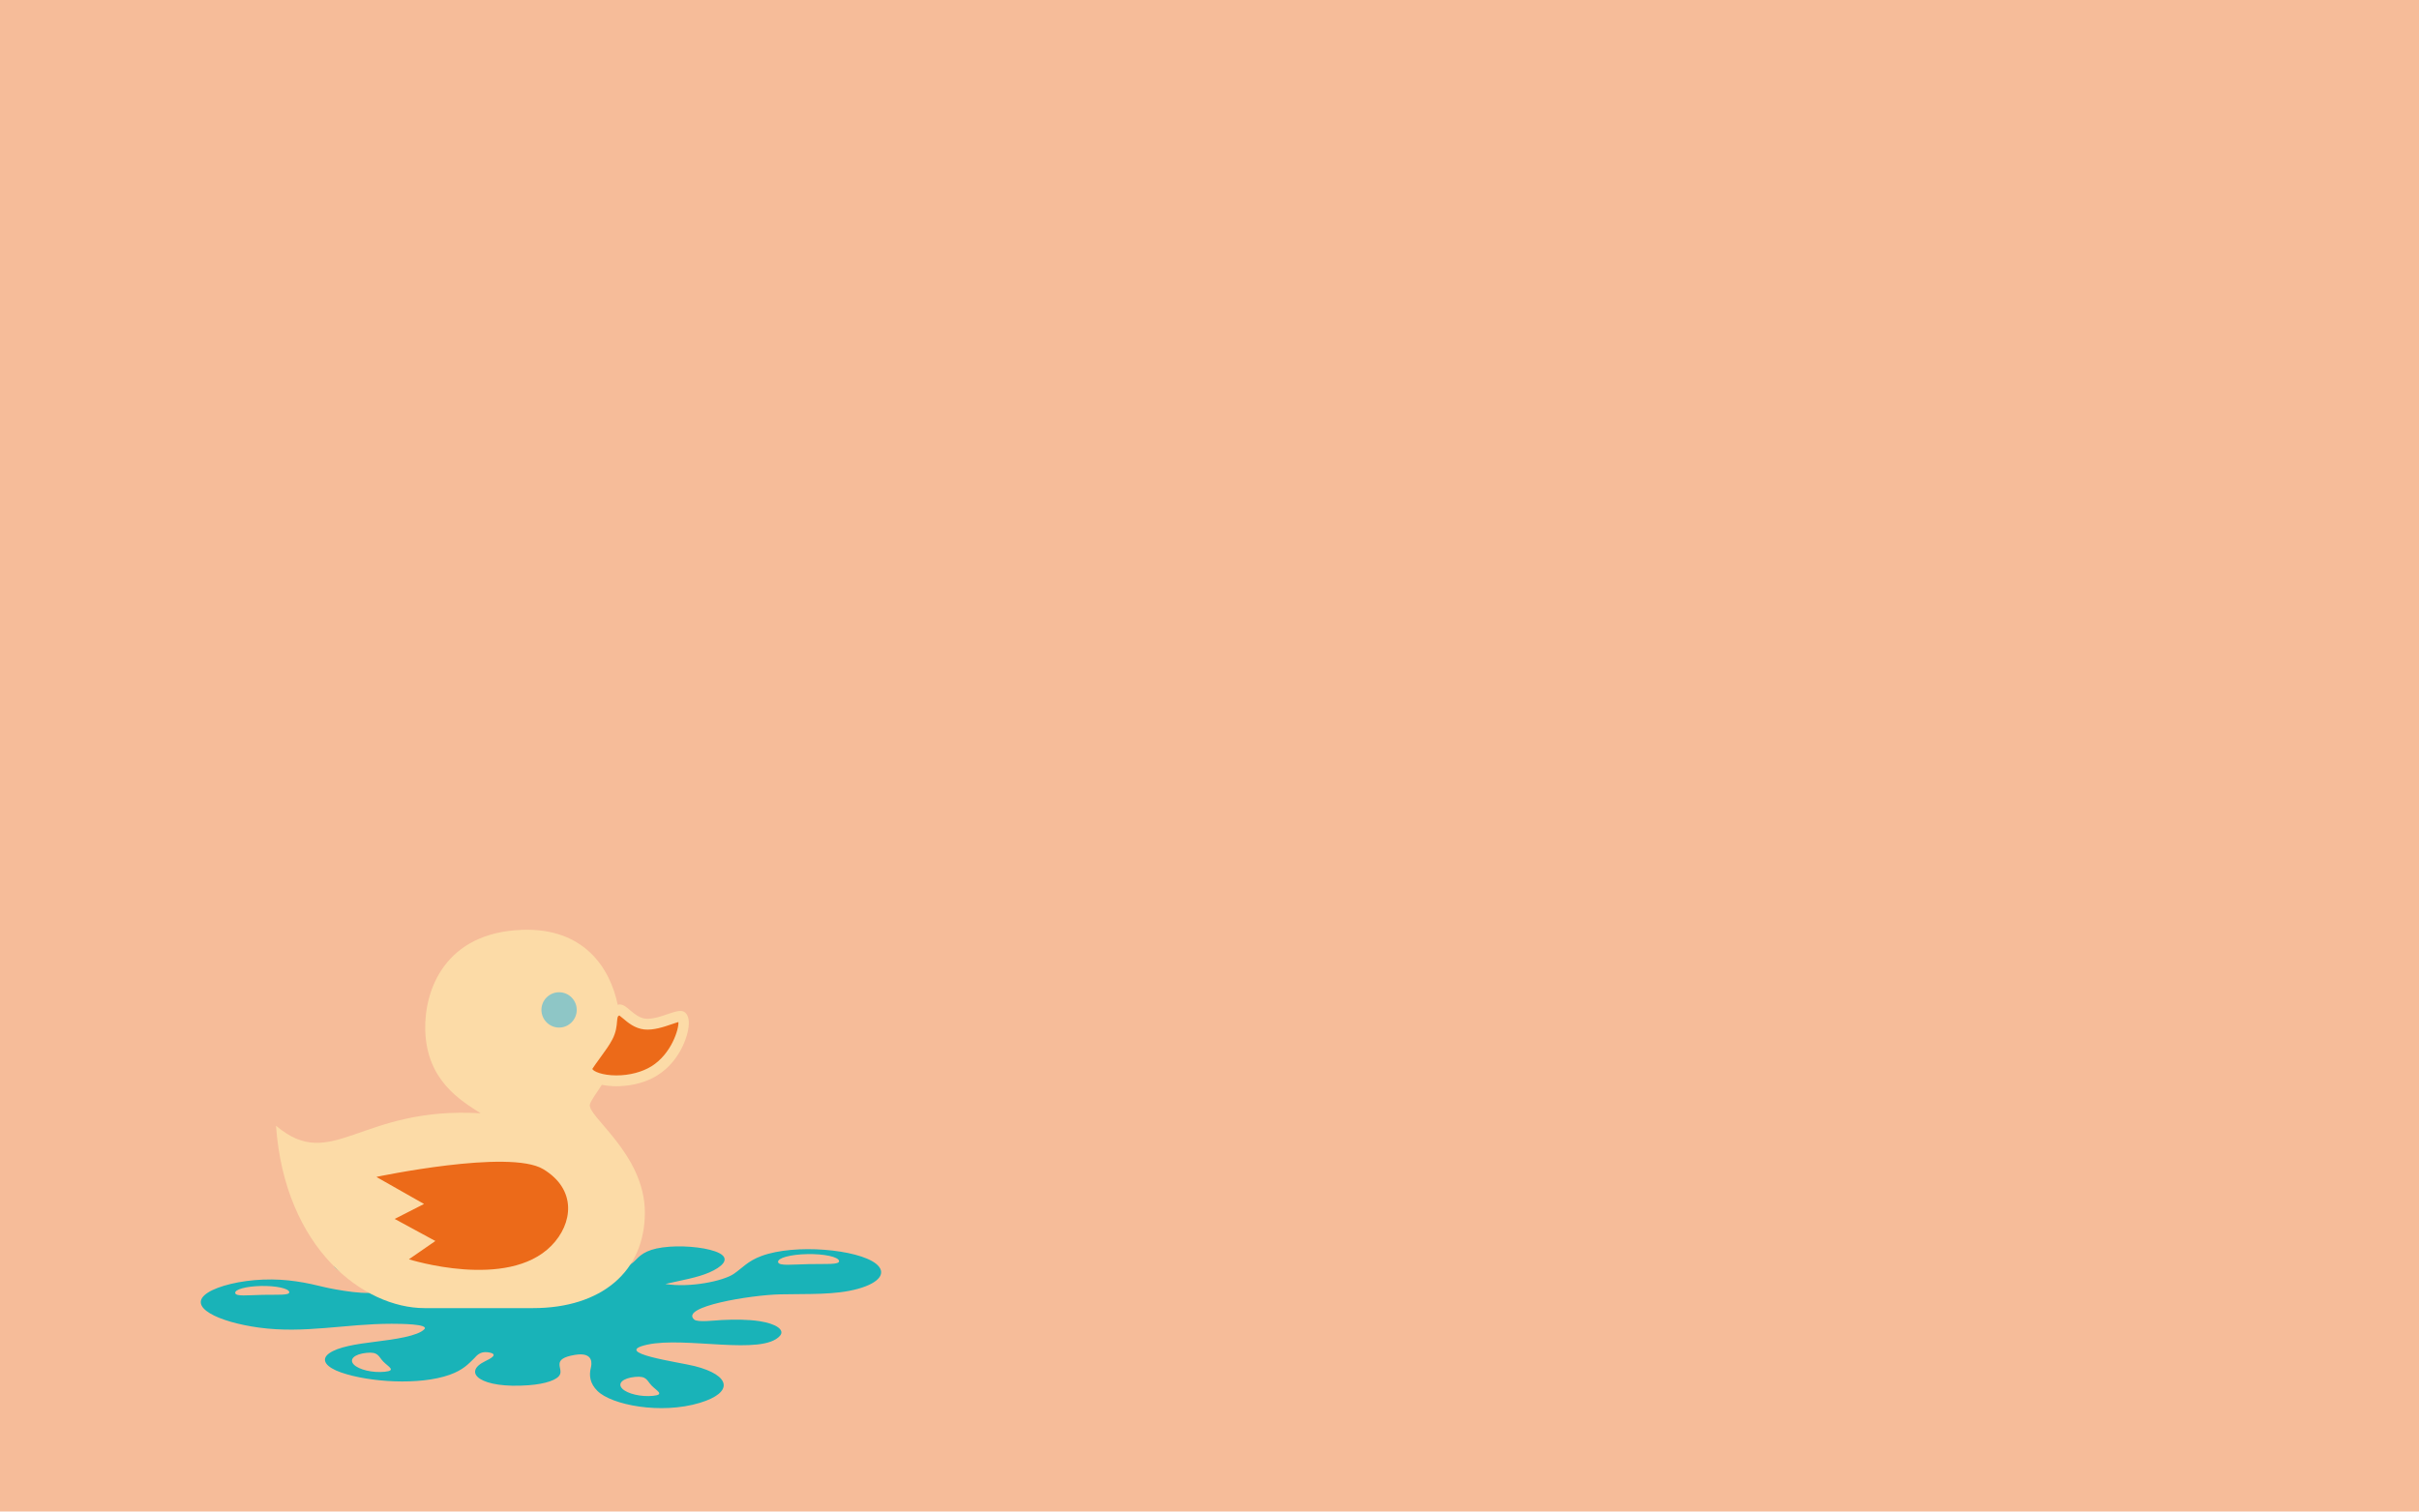
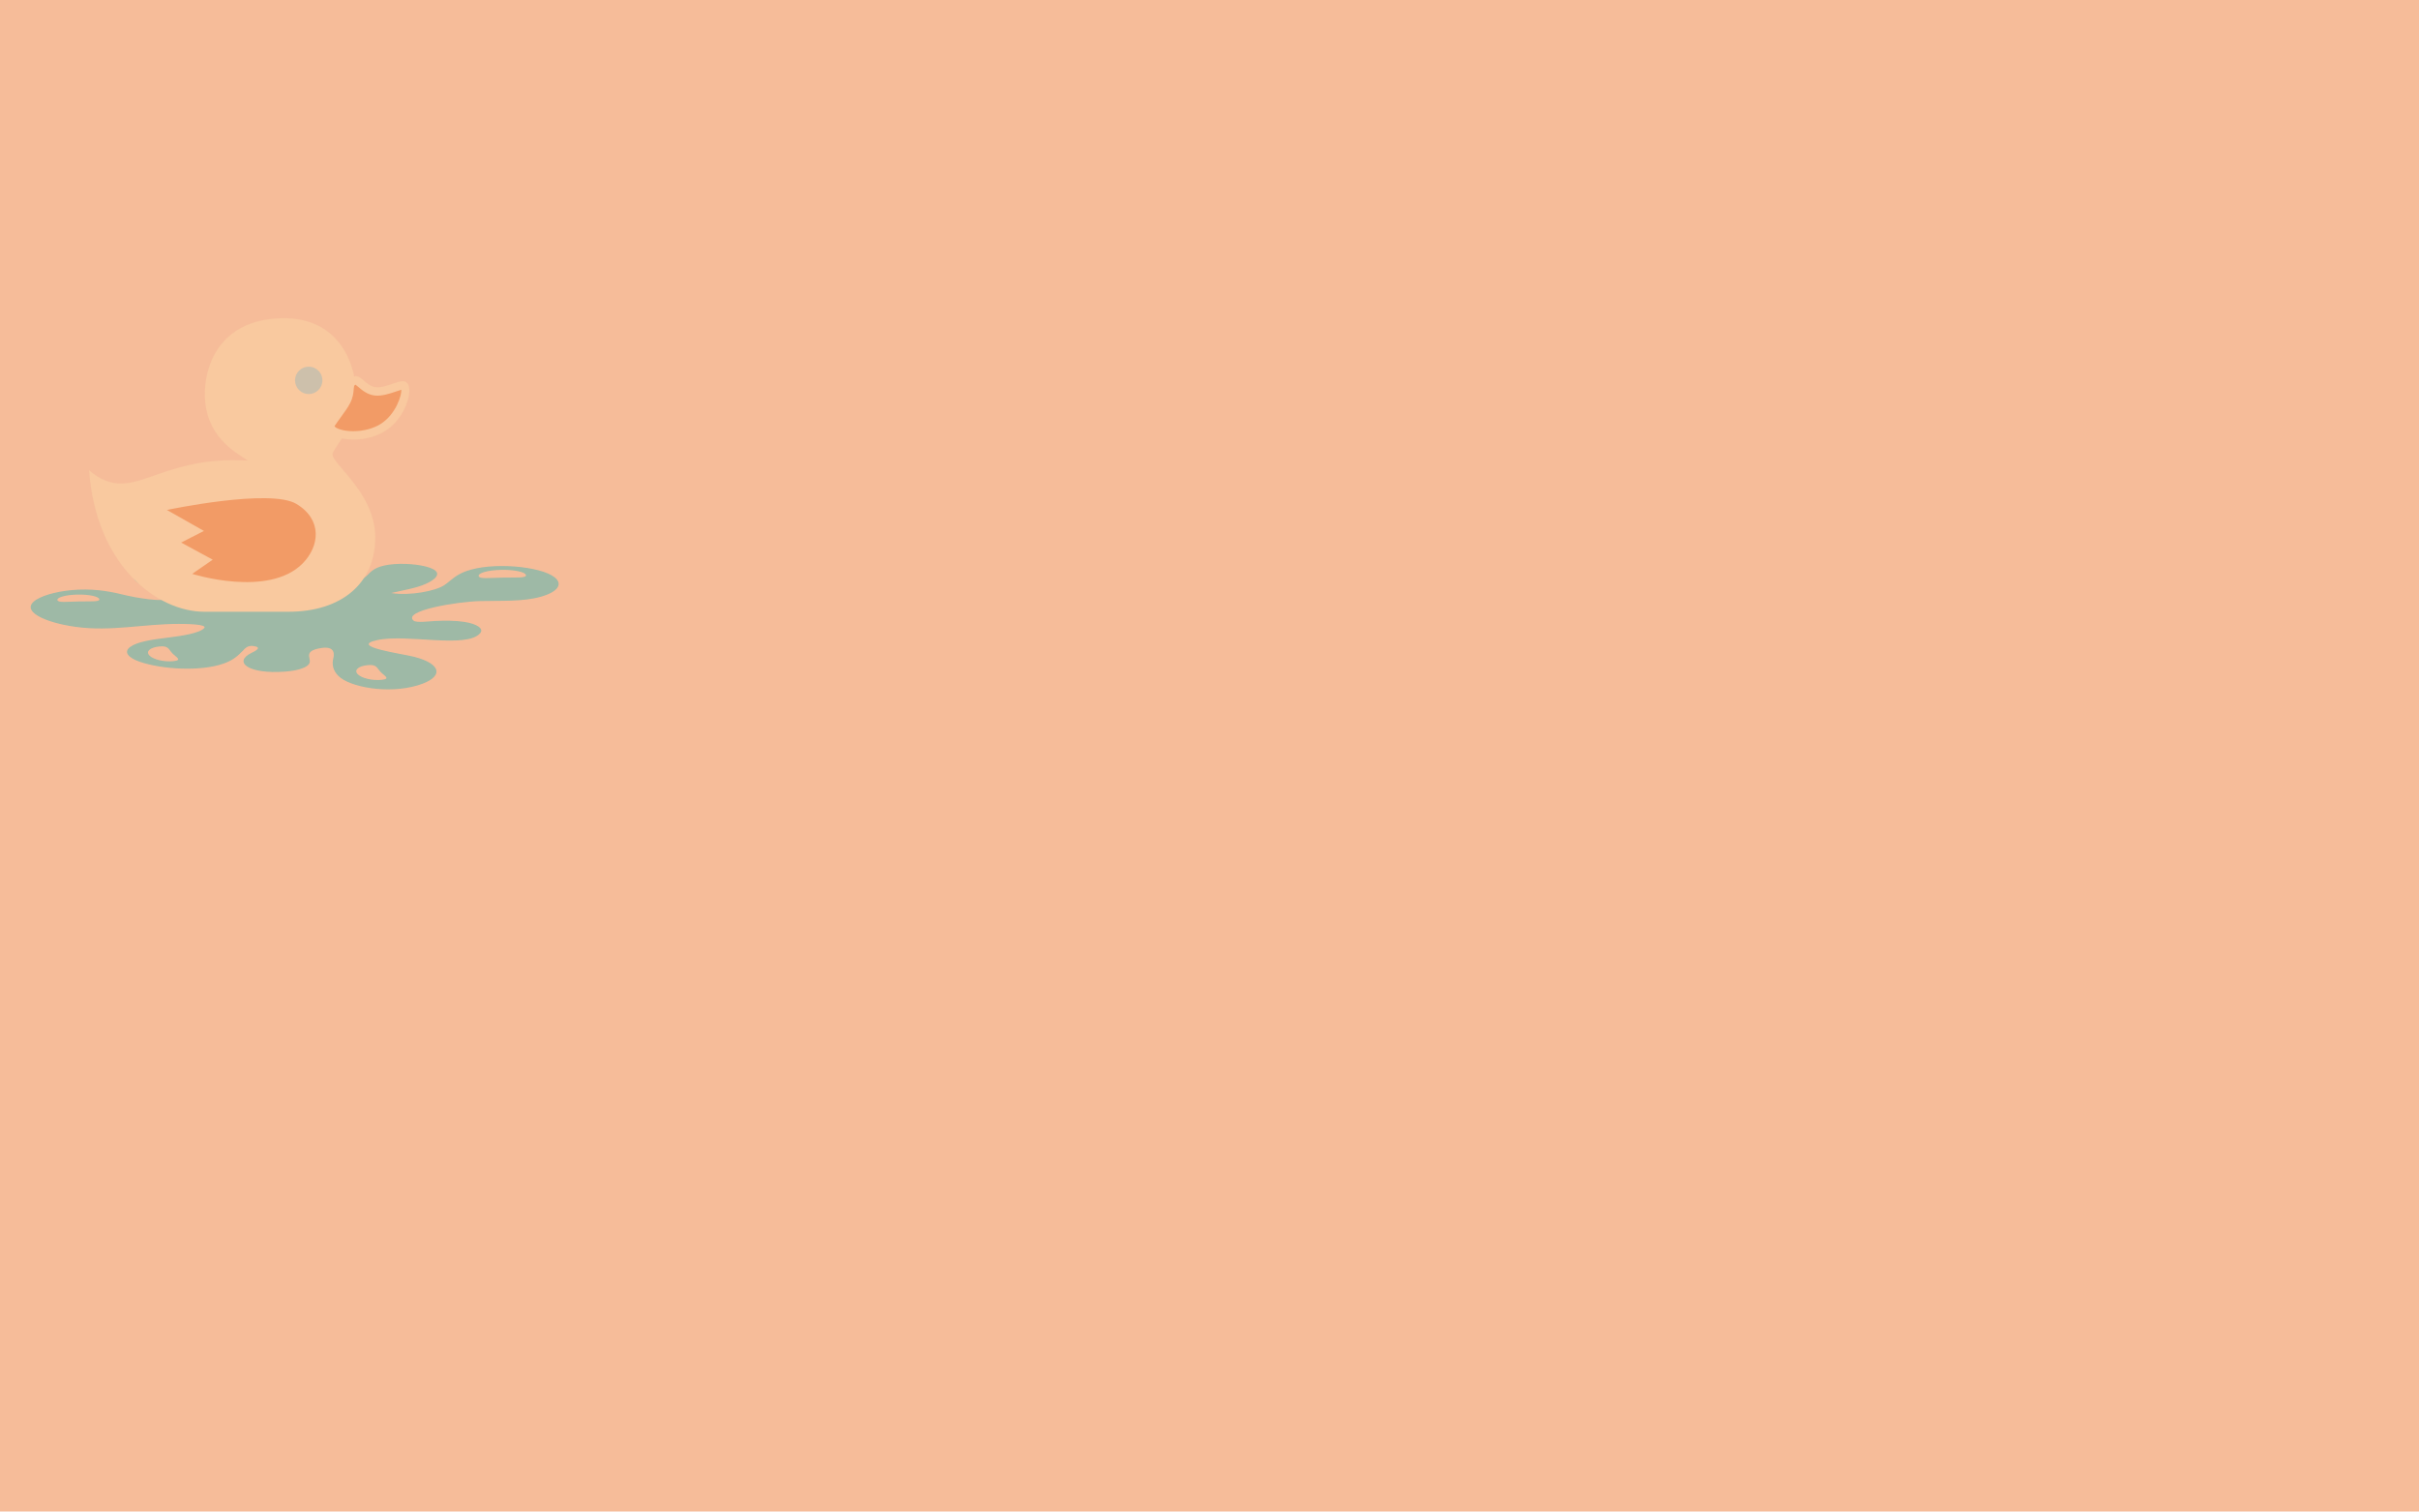
<svg xmlns="http://www.w3.org/2000/svg" xmlns:xlink="http://www.w3.org/1999/xlink" version="1.1" id="Layer_1" x="0px" y="0px" width="1280px" height="800px" viewBox="0 0 1280 800" enable-background="new 0 0 1280 800" xml:space="preserve">
  <path fill="#22B573" d="M677.992,424.881l0.199,1.479l-2.217,0.459l-0.299,3.142h2.656l3.535-0.345l1.818-2.157l-1.938-0.757  l-1.059-1.216l-1.598-2.577l-0.76-3.638l-2.996,0.599l-0.84,1.299v1.438l1.439,0.977L677.992,424.881z M677.992,424.881" />
  <path fill="#22B573" d="M675.455,426.104l0.16-1.979l-1.758-0.762l-2.457,0.562l-1.818,2.937v1.875h2.117L675.455,426.104z   M675.455,426.104" />
  <path fill="#22B573" d="M624.935,434.47" />
  <rect fill="#F6BC99" width="1280" height="800" />
-   <g>
-     <defs>
-       <rect id="SVGID_1_" x="106.247" y="627.889" width="359.84" height="117.534" />
-     </defs>
-     <clipPath id="SVGID_2_">
-       <use xlink:href="#SVGID_1_" overflow="visible" />
-     </clipPath>
-     <path clip-path="url(#SVGID_2_)" fill="#19B3B8" d="M463.462,668.8c0.892,0.696,1.466,1.146-0.013-0.013   c-3.443-2.686-1.394-1.088-0.021-0.015c-9.656-7.513-42.7-10.592-60.454-4.035c-7.413,2.735-10.016,6.287-14.728,9.503   c-5.561,3.791-23.217,7.449-36.195,5.331c8.541-1.98,16.841-3.299,23.312-6.117c6.333-2.759,11.439-6.948,5.304-10.176   c-5.188-2.727-16.867-4.124-26.343-3.436c-10.933,0.79-14.865,3.738-17.814,6.885c-3.533,3.762-7.46,5.626-20.409,5.004   c-8.704-0.418-24.075-2.119-23.363-5.704c0.729-3.718,8.875-7.298,14.783-10.354c7.083-3.667,15.182-7.072,17.806-11.414   c4.712-7.808-7.074-15.178-32.761-16.263c-25.189-1.062-39.676,5.79-36.937,13.403c1.341,3.738,7.515,6.782,10.251,10.357   c3.399,4.442,1.23,9.09-1.882,13.476c-2.316,3.244-9.091,6.743-19.612,7.757c-11.55,1.115-17.236-2.177-18.66-5.257   c-2.25-4.879-9.226-9.557-26.941-8.201c-10.694,0.818-18.66,3.473-21.498,6.91c-3.177,3.852,2.594,6.973,9.874,9.857   c3.704,1.471,13.592,4.403,12.554,6.573c-1.746,3.656-24.079-0.669-27.684-1.552c-9.878-2.421-19.844-4.57-32.899-4.063   c-12.069,0.469-23.53,3.339-29.019,6.818c-11.863,7.507,5.398,15.657,26.979,18.588c24.168,3.28,45.636-2.03,70.126-2.03   c4.811,0,19.869,0.128,17.339,2.863c-3.331,3.603-15.812,5.403-25.677,6.607c-10.251,1.248-20.049,2.769-24.77,6.219   c-4.738,3.466-1.329,7.42,6.423,10.101c14.946,5.175,41.421,6.882,57.362,1.224c7.127-2.53,10.025-5.76,13.232-8.941   c0.828-0.821,2.693-3.592,6.967-3.006c6.526,0.895,1.141,3.537-1.277,4.7c-12.683,6.113-2.38,14.694,22.971,12.759   c8.842-0.677,15.294-2.813,16.542-5.762c1.509-3.555-4.781-8.207,7.902-10.304c10.312-1.702,8.798,5.235,8.404,6.828   c-1.016,4.117-0.489,8.291,3.481,12.245c7.507,7.486,33.601,12.518,54.117,6.343c18.081-5.442,16.571-14.583-2.585-19.458   c-8.339-2.127-44.938-7.045-25.091-11.379c20.254-4.426,60.9,6.006,70.174-4.702c2.663-3.071-2.002-6.354-10.834-7.715   c-6.2-0.954-13.313-0.92-19.958-0.604c-3.679,0.176-12.751,1.363-14.591-0.229c-7.863-6.818,29.666-12.994,45.478-13.364   c14.672-0.344,29.061,0.46,41.216-2.941C465.825,678.821,469.354,673.422,463.462,668.8L463.462,668.8z M138.995,685.32   c-7.897,0.159-14.166,0.985-14.535-0.931c-0.364-1.918,5.745-3.598,13.639-3.758c7.901-0.157,14.598,1.266,14.962,3.183   C153.426,685.73,146.893,685.161,138.995,685.32L138.995,685.32z M205.254,664.207c-4.738,0.095-8.498,0.59-8.721-0.56   c-0.215-1.149,3.446-2.158,8.189-2.253c4.733-0.094,8.754,0.759,8.97,1.909C213.915,664.454,209.996,664.112,205.254,664.207   L205.254,664.207z M203.561,726.036c-6.375,0.645-13.694-1.073-16.353-3.839c-2.663-2.765,0.343-5.53,6.719-6.175   c6.367-0.646,6.208,1.829,8.867,4.596C205.456,723.384,209.928,725.391,203.561,726.036L203.561,726.036z M288.244,636.33   c-8.926,0-16.16,0.786-16.16-1.378c0-2.168,7.234-3.922,16.16-3.922c8.927,0,16.168,1.754,16.168,3.922   C304.408,637.116,297.17,636.33,288.244,636.33L288.244,636.33z M344.813,733.356c2.663,2.766,7.134,4.772,0.768,5.418   c-6.375,0.645-13.694-1.072-16.353-3.839c-2.663-2.765,0.343-5.528,6.718-6.175C342.314,728.115,342.155,730.591,344.813,733.356   L344.813,733.356z M428.112,669.05c-8.91,0.178-15.984,1.113-16.396-1.05c-0.412-2.161,6.479-4.059,15.388-4.237   c8.91-0.18,16.464,1.428,16.876,3.59C444.396,669.515,437.021,668.872,428.112,669.05L428.112,669.05z M428.112,669.05" />
-   </g>
-   <g>
-     <path fill="#EC6A19" d="M307.667,569.334c0,0,8,2.667,14,3s39.575,0.419,40.333-32.667c0.216-9.408-11,5.334-19,2.334   s-17.333-12.001-20-9.334S307.667,569.334,307.667,569.334z" />
-     <path fill="#EC6A19" d="M196.667,623.667l19.667,13.334l-12.333,9l18.333,11.333l-12.833,9.667c0,0,31.5,10.333,48.833,8.333   s57-8.334,49.333-37.667s-41.333-32.332-61-28.666S196.667,623.667,196.667,623.667z" />
-     <circle fill="#8EC6C6" cx="295.667" cy="534.334" r="12" />
+   <g opacity="0.4">
    <g>
      <defs>
-         <rect id="SVGID_3_" x="140.847" y="492.095" width="223.652" height="204.812" />
+         <rect id="SVGID_1_" x="16.247" y="273.769" width="279.221" height="91.202" />
      </defs>
-       <clipPath id="SVGID_4_">
-         <use xlink:href="#SVGID_3_" overflow="visible" />
+       <clipPath id="SVGID_2_">
+         <use xlink:href="#SVGID_1_" overflow="visible" />
      </clipPath>
-       <path clip-path="url(#SVGID_4_)" fill="#FCDBA7" d="M254.333,589.22c-64.124-3.8-78.484,31.722-108.286,6.601    c4.68,65.283,46.643,96.525,78.604,96.525h57.358c36.242,0,59.213-19.401,59.213-50.603c0-31.242-31.202-51.288-29.042-57.398    c0.84-2.365,3.44-5.766,6.275-10.171c2.56,0.48,5.245,0.73,7.721,0.73c4.64,0,13.601-0.73,21.601-5.726    c11.521-7.16,16.361-20.275,16.681-26.881c0.165-3.086-0.525-5.275-2.08-6.525c-1.72-1.311-4.28-0.676-8.64,0.81    c-3.761,1.32-8.48,2.96-12.201,2.561c-3.245-0.33-5.96-2.641-8.16-4.485c-1.955-1.681-3.521-3.041-5.561-3.041l-0.96,0.16    c-3.995-19.32-17.721-40.807-50.558-39.637c-40.888,1.43-51.848,31.917-51.288,53.073    C225.731,572.054,244.012,582.585,254.333,589.22L254.333,589.22z M344.733,564.344c-4.955,3.07-11.716,4.835-18.556,4.835    c-7.636,0-12.316-2.205-12.756-3.439c0.275-0.556,2.955-4.24,4.72-6.681c2.16-2.96,4.39-6.04,5.875-8.916    c2-3.8,2.285-7.05,2.48-9.405c0.235-2.516,0.315-2.915,1.24-3.275c0.48,0.36,1.32,1.035,1.925,1.556    c2.63,2.245,6.275,5.315,11.276,5.84c4.84,0.521,10.4-1.365,14.681-2.84c1.08-0.355,2.4-0.835,3.36-1.085    C359.299,544.497,355.333,557.738,344.733,564.344L344.733,564.344z M305.176,534.492c0,5.16-4.2,9.37-9.321,9.37    c-5.16,0-9.36-4.21-9.36-9.37c0-5.12,4.2-9.321,9.36-9.321C300.976,525.171,305.176,529.372,305.176,534.492L305.176,534.492z     M224.371,637.223l-25.241-14.32c0,0,70.369-14.881,88.29-4.121c17.921,10.761,15.801,28.882,4.32,40.562    c-23.326,23.682-75.369,7.16-75.369,7.16l14.001-9.68l-21.521-11.682L224.371,637.223z M208.851,645.143" />
+       <path clip-path="url(#SVGID_2_)" fill="#19B3B8" d="M293.431,305.514c0.692,0.541,1.138,0.89-0.01-0.01    c-2.671-2.083-1.082-0.844-0.017-0.011c-7.492-5.83-33.133-8.219-46.91-3.131c-5.752,2.123-7.772,4.878-11.428,7.374    c-4.315,2.941-18.016,5.78-28.086,4.137c6.627-1.537,13.068-2.56,18.088-4.747c4.914-2.141,8.876-5.392,4.116-7.896    c-4.026-2.116-13.088-3.2-20.441-2.666c-8.483,0.613-11.534,2.9-13.823,5.342c-2.742,2.919-5.789,4.366-15.836,3.883    c-6.754-0.325-18.681-1.645-18.128-4.426c0.565-2.885,6.886-5.663,11.471-8.034c5.496-2.846,11.78-5.488,13.816-8.857    c3.657-6.059-5.489-11.777-25.421-12.62c-19.546-0.824-30.788,4.493-28.661,10.401c1.041,2.9,5.832,5.262,7.955,8.037    c2.638,3.447,0.955,7.053-1.46,10.457c-1.797,2.517-7.054,5.232-15.218,6.019c-8.963,0.866-13.375-1.689-14.479-4.079    c-1.745-3.786-7.159-7.416-20.906-6.364c-8.298,0.635-14.479,2.695-16.681,5.362c-2.465,2.989,2.013,5.411,7.662,7.649    c2.874,1.141,10.546,3.417,9.741,5.1c-1.354,2.837-18.684-0.519-21.482-1.204c-7.665-1.878-15.397-3.546-25.528-3.153    c-9.365,0.364-18.258,2.591-22.517,5.291c-9.205,5.825,4.188,12.149,20.934,14.423c18.753,2.545,35.412-1.575,54.415-1.575    c3.733,0,15.417,0.099,13.454,2.222c-2.585,2.795-12.27,4.193-19.925,5.127c-7.955,0.969-15.557,2.148-19.22,4.826    c-3.676,2.689-1.032,5.757,4.983,7.837c11.598,4.016,32.142,5.34,44.511,0.95c5.53-1.963,7.779-4.469,10.267-6.938    c0.643-0.637,2.09-2.787,5.407-2.332c5.063,0.694,0.885,2.745-0.991,3.647c-9.841,4.744-1.847,11.402,17.825,9.9    c6.861-0.525,11.868-2.183,12.835-4.471c1.171-2.758-3.709-6.368,6.132-7.995c8.001-1.32,6.827,4.062,6.521,5.299    c-0.789,3.194-0.379,6.433,2.701,9.501c5.826,5.809,26.073,9.713,41.993,4.922c14.03-4.224,12.859-11.316-2.006-15.099    c-6.471-1.65-34.87-5.466-19.47-8.829c15.716-3.435,47.256,4.66,54.452-3.649c2.066-2.383-1.554-4.931-8.407-5.986    c-4.811-0.741-10.33-0.714-15.486-0.47c-2.855,0.137-9.895,1.058-11.322-0.177c-6.102-5.291,23.019-10.083,35.289-10.37    c11.385-0.267,22.55,0.356,31.982-2.283C295.264,313.291,298.002,309.101,293.431,305.514L293.431,305.514z M41.658,318.334    c-6.127,0.123-10.992,0.764-11.278-0.723c-0.282-1.488,4.458-2.792,10.583-2.916c6.131-0.122,11.327,0.982,11.61,2.47    C52.856,318.652,47.786,318.21,41.658,318.334L41.658,318.334z M93.072,301.951c-3.676,0.073-6.594,0.458-6.767-0.434    c-0.167-0.892,2.674-1.675,6.354-1.749c3.672-0.073,6.792,0.589,6.96,1.482C99.793,302.143,96.751,301.877,93.072,301.951    L93.072,301.951z M91.758,349.928c-4.947,0.5-10.626-0.833-12.689-2.979c-2.066-2.146,0.266-4.292,5.213-4.792    c4.94-0.501,4.817,1.419,6.88,3.566C93.229,347.869,96.699,349.426,91.758,349.928L91.758,349.928z M157.469,280.319    c-6.926,0-12.539,0.61-12.539-1.069c0-1.682,5.613-3.043,12.539-3.043c6.927,0,12.546,1.361,12.546,3.043    C170.011,280.929,164.396,280.319,157.469,280.319L157.469,280.319z M201.365,355.607c2.066,2.146,5.536,3.703,0.595,4.205    c-4.947,0.5-10.626-0.833-12.689-2.979c-2.066-2.145,0.266-4.29,5.213-4.791C199.425,351.541,199.302,353.462,201.365,355.607    L201.365,355.607z M266,305.708c-6.913,0.138-12.402,0.864-12.722-0.814c-0.32-1.677,5.027-3.15,11.94-3.288    c6.913-0.14,12.775,1.108,13.095,2.786C278.636,306.069,272.914,305.571,266,305.708L266,305.708z M266,305.708" />
+     </g>
+     <g>
+       <path fill="#EC6A19" d="M172.54,228.333c0,0,6.208,2.069,10.863,2.328c4.656,0.258,30.708,0.325,31.297-25.348    c0.167-7.301-8.535,4.139-14.743,1.811c-6.208-2.328-13.45-9.312-15.519-7.243C182.369,201.951,172.54,228.333,172.54,228.333z" />
+       <path fill="#EC6A19" d="M86.409,270.493l15.261,10.347l-9.57,6.983l14.226,8.794l-9.958,7.501c0,0,24.443,8.018,37.893,6.466    c13.45-1.552,44.229-6.467,38.28-29.229c-5.949-22.761-32.073-25.088-47.333-22.244    C109.946,261.958,86.409,270.493,86.409,270.493z" />
+       <circle fill="#8EC6C6" cx="163.229" cy="201.174" r="9.312" />
+       <g>
+         <defs>
+           <rect id="SVGID_3_" x="43.095" y="168.399" width="173.545" height="158.925" />
+         </defs>
+         <clipPath id="SVGID_4_">
+           <use xlink:href="#SVGID_3_" overflow="visible" />
+         </clipPath>
+         <path clip-path="url(#SVGID_4_)" fill="#FCDBA7" d="M131.156,243.764c-49.758-2.948-60.901,24.614-84.026,5.122     c3.632,50.657,36.192,74.899,60.994,74.899h44.507c28.123,0,45.947-15.055,45.947-39.266c0-24.243-24.211-39.797-22.535-44.539     c0.652-1.835,2.669-4.474,4.87-7.892c1.986,0.373,4.07,0.567,5.991,0.567c3.601,0,10.554-0.567,16.762-4.443     c8.939-5.556,12.695-15.733,12.943-20.858c0.128-2.395-0.407-4.094-1.614-5.064c-1.334-1.017-3.321-0.524-6.704,0.629     c-2.918,1.024-6.581,2.296-9.468,1.987c-2.518-0.256-4.625-2.049-6.332-3.481c-1.518-1.304-2.732-2.36-4.315-2.36l-0.745,0.125     c-3.1-14.992-13.751-31.664-39.231-30.756c-31.727,1.109-40.232,24.766-39.797,41.183     C108.962,230.444,123.147,238.615,131.156,243.764L131.156,243.764z M201.302,224.461c-3.845,2.382-9.091,3.752-14.398,3.752     c-5.925,0-9.556-1.711-9.898-2.669c0.213-0.431,2.293-3.291,3.663-5.184c1.676-2.297,3.407-4.688,4.559-6.919     c1.552-2.949,1.773-5.47,1.925-7.298c0.182-1.952,0.244-2.262,0.962-2.542c0.373,0.28,1.024,0.803,1.494,1.208     c2.041,1.742,4.869,4.125,8.749,4.531c3.756,0.404,8.07-1.06,11.392-2.204c0.838-0.276,1.862-0.648,2.607-0.842     C212.604,209.061,209.527,219.335,201.302,224.461L201.302,224.461z M170.607,201.297c0,4.004-3.259,7.271-7.233,7.271     c-4.004,0-7.263-3.267-7.263-7.271c0-3.973,3.259-7.233,7.263-7.233C167.348,194.064,170.607,197.324,170.607,201.297     L170.607,201.297z M107.906,281.012L88.32,269.9c0,0,54.603-11.547,68.51-3.198c13.906,8.35,12.26,22.411,3.352,31.475     c-18.1,18.375-58.483,5.556-58.483,5.556l10.864-7.511l-16.699-9.064L107.906,281.012z M95.863,287.157" />
+       </g>
    </g>
  </g>
</svg>
